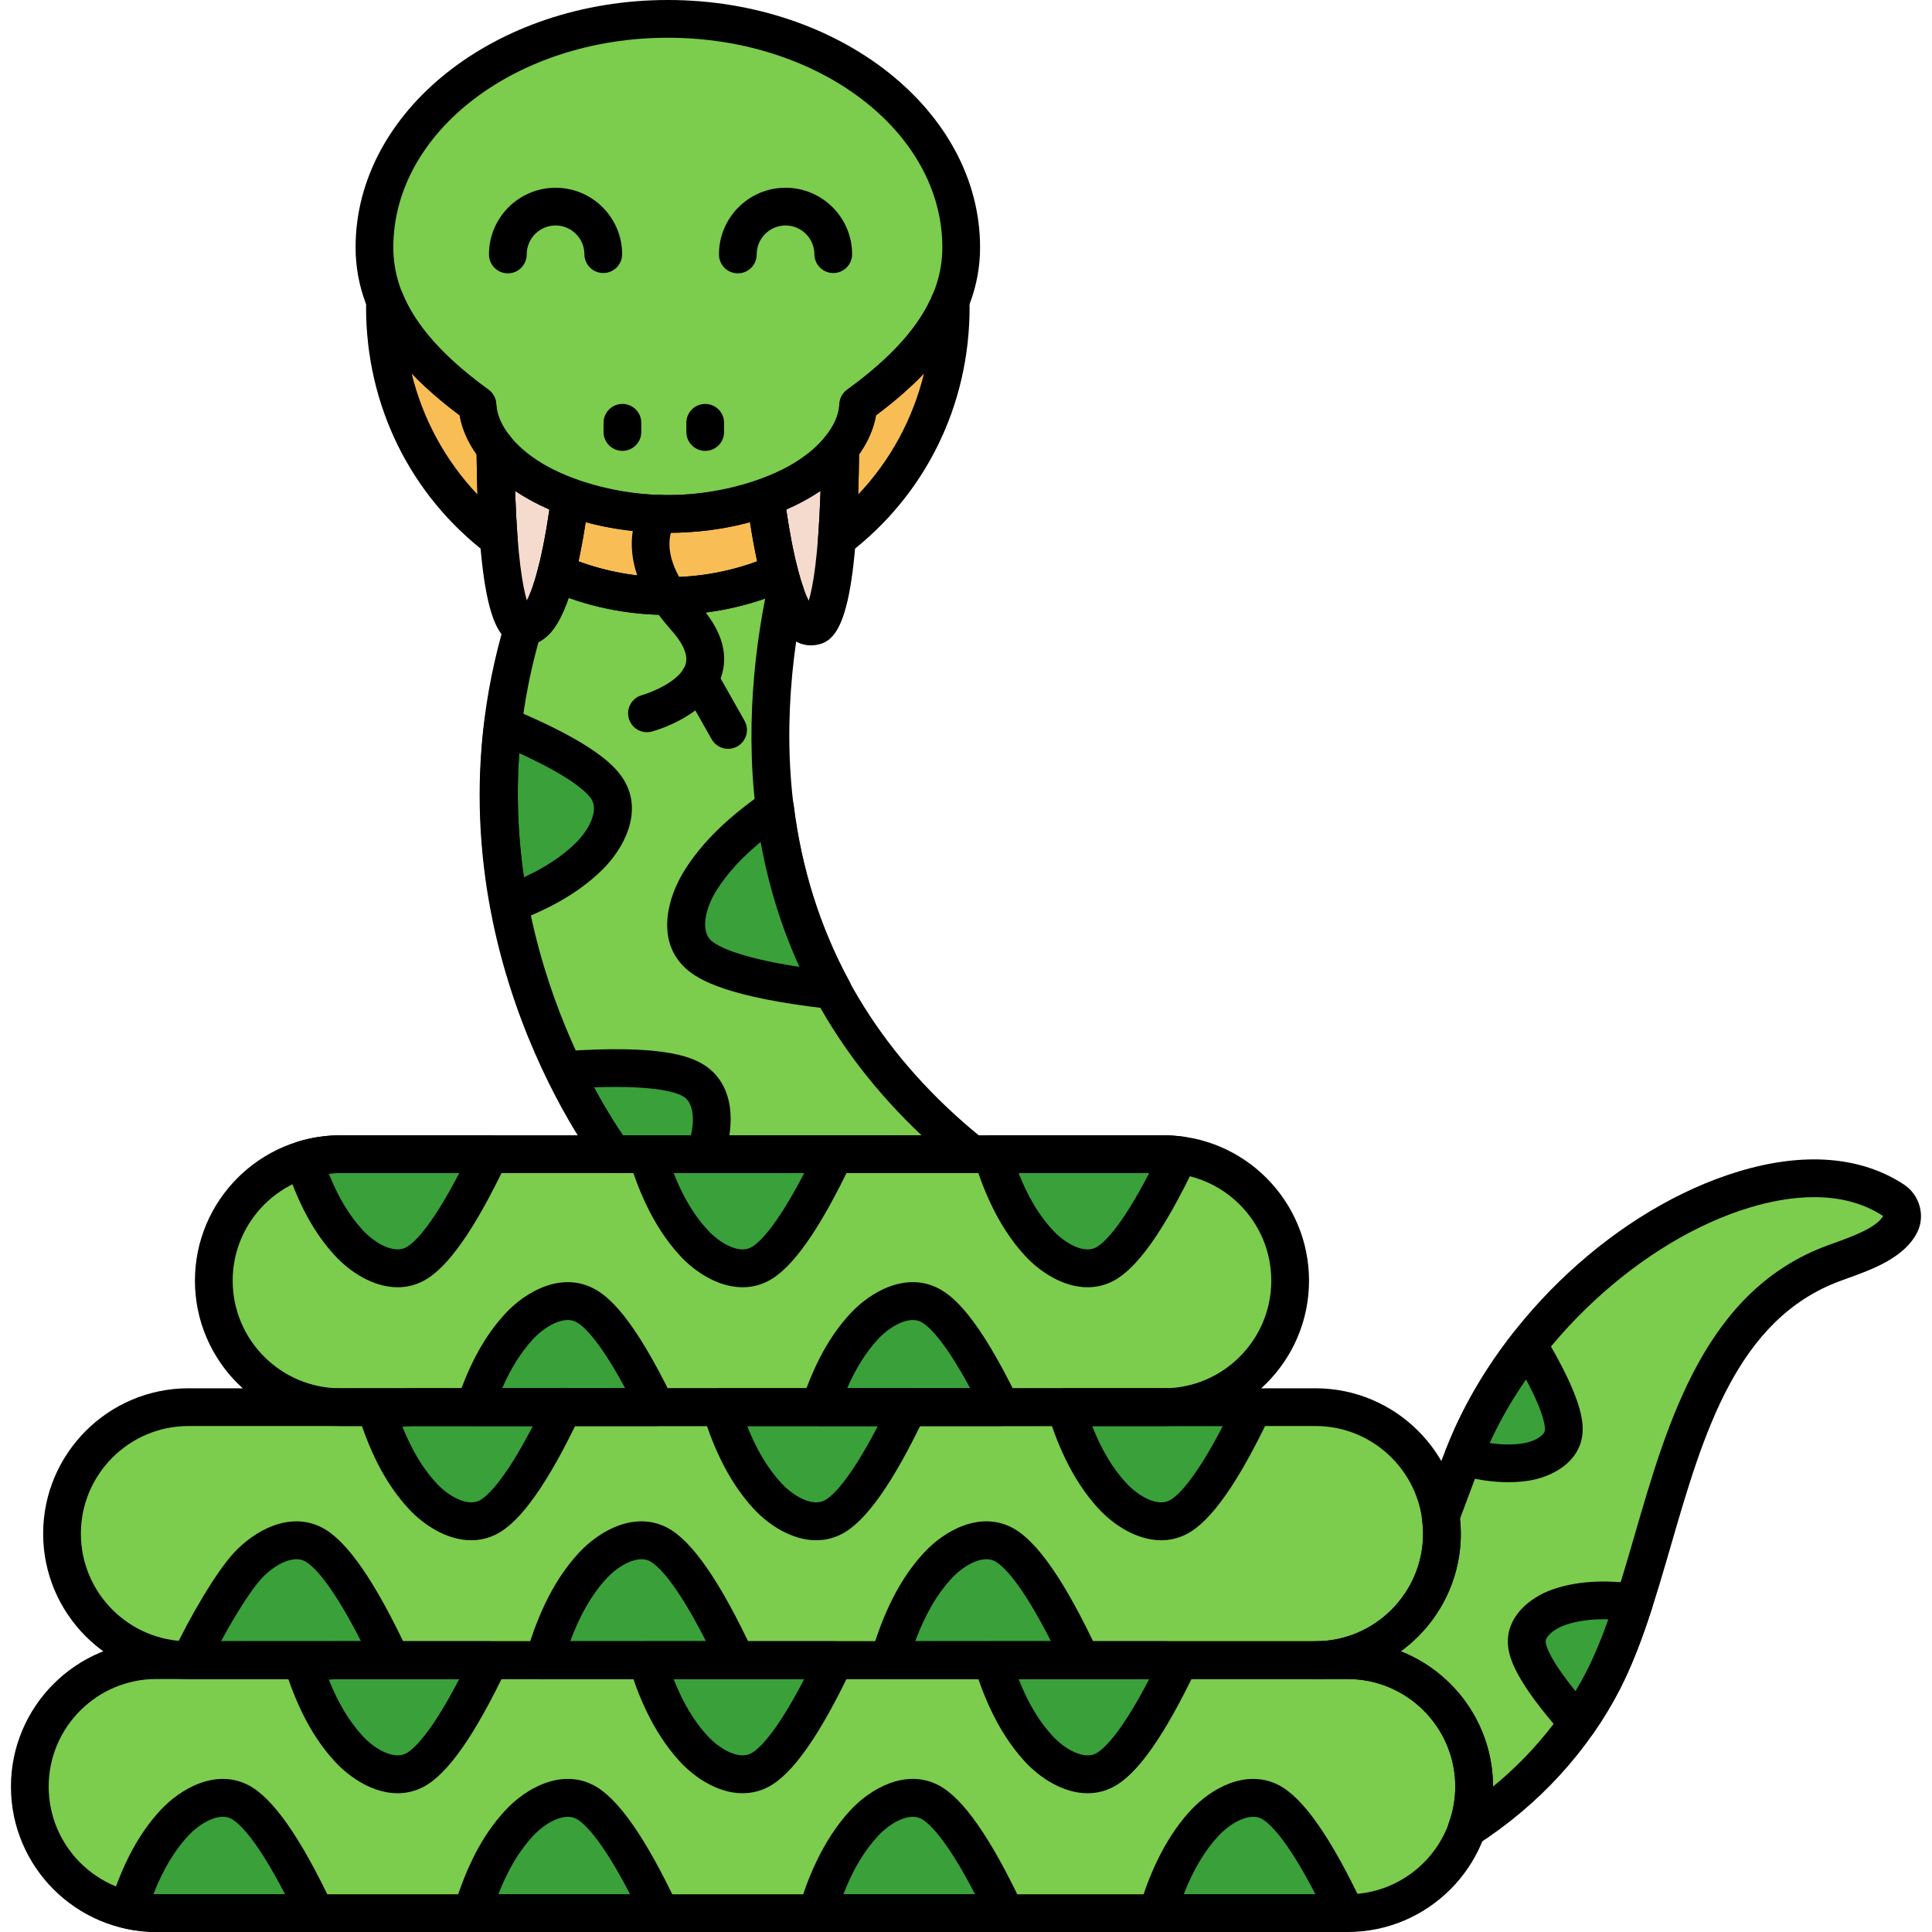
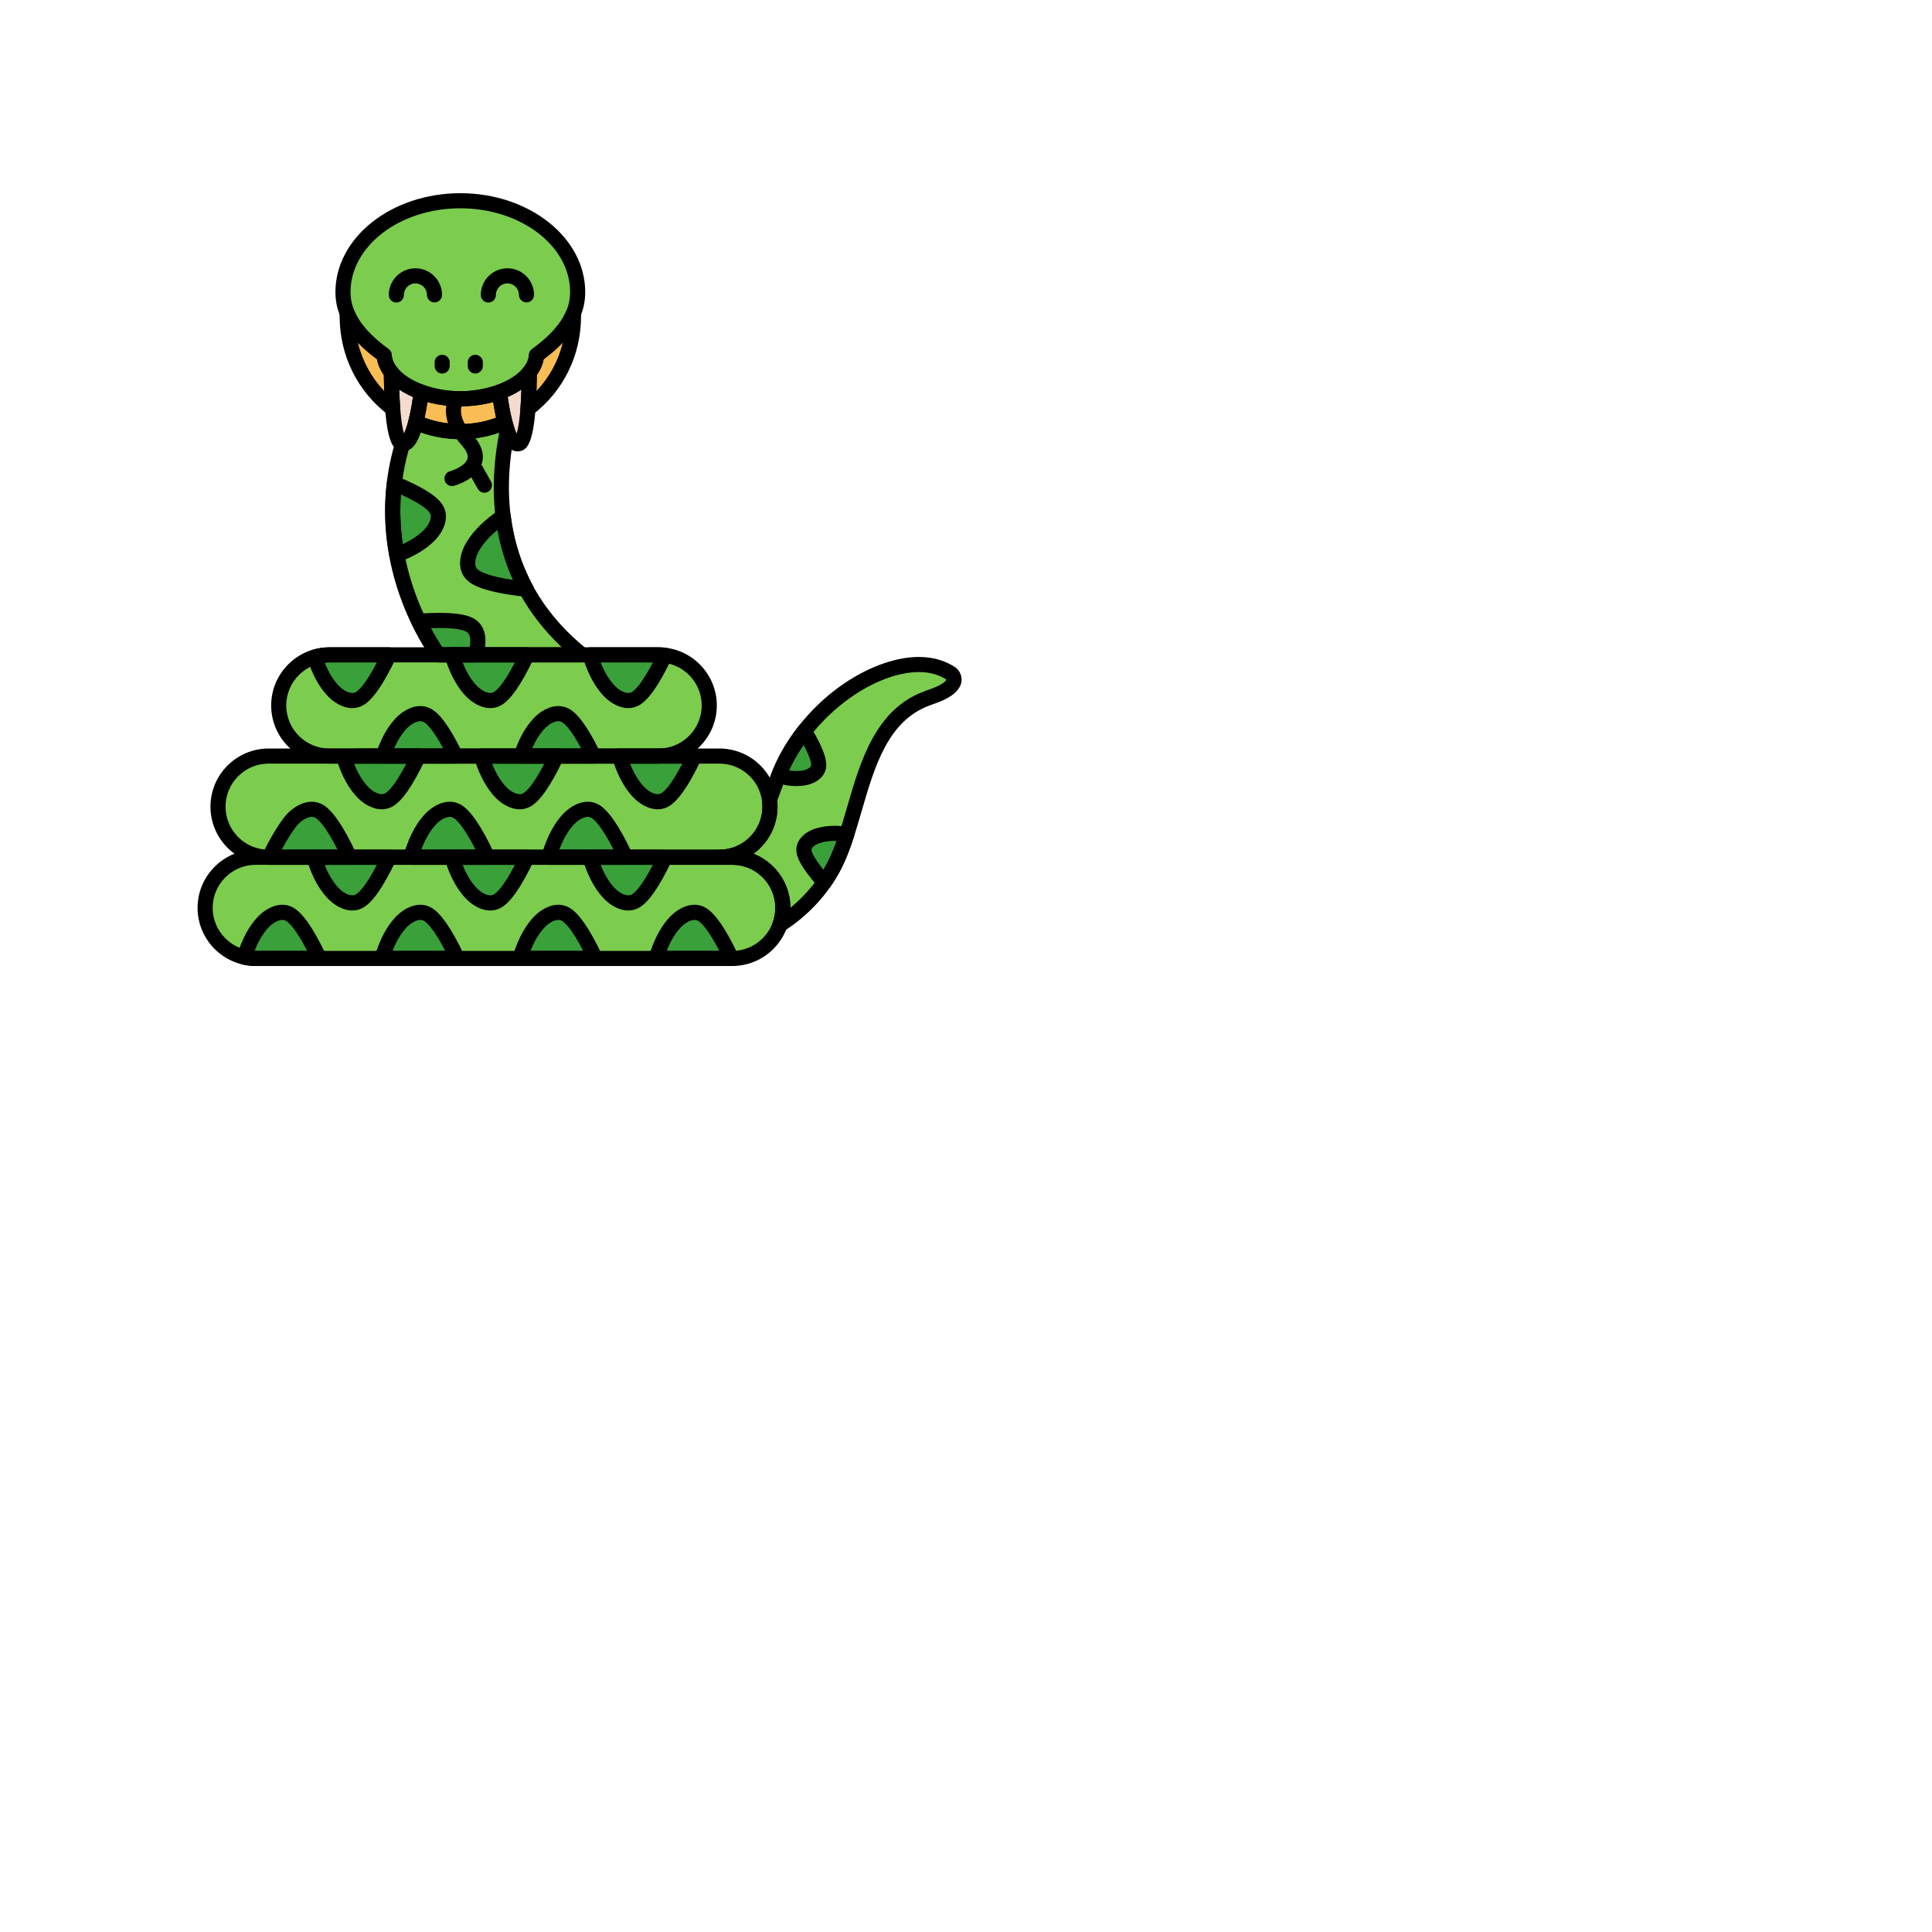
- <svg xmlns="http://www.w3.org/2000/svg" enable-background="new 0 0 256 256" height="512" viewBox="0 0 256 256" width="512">
+ <svg xmlns="http://www.w3.org/2000/svg" enable-background="new 0 0 512 512" height="100" viewBox="-64 -64 640 640" width="100">
  <path d="m174.305 219.978h-149.327c-9.219 0-16.761-7.543-16.761-16.761 0-9.219 7.543-16.761 16.761-16.761h149.327c9.219 0 16.761 7.543 16.761 16.761 0 9.218-7.543 16.761-16.761 16.761z" fill="#7ccc4e" />
  <path d="m178.571 253.5h-157.859c-9.219 0-16.761-7.543-16.761-16.761 0-9.219 7.543-16.761 16.761-16.761h157.86c9.219 0 16.761 7.543 16.761 16.761-.001 9.218-7.543 16.761-16.762 16.761z" fill="#7ccc4e" />
  <path d="m170.952 169.694c0-9.219-7.543-16.761-16.761-16.761h-109.1c-9.219 0-16.761 7.543-16.761 16.761 0 9.219 7.543 16.761 16.761 16.761h109.1c9.219 0 16.761-7.542 16.761-16.761z" fill="#7ccc4e" />
  <path d="m104.075 78.621c-.3-.856-.578-1.789-.831-2.772.004.015.007.031.011.046-4.499 1.969-9.45 3.067-14.652 3.083l-1.99-.046c-4.557-.23-8.9-1.291-12.887-3.036.004-.015.007-.031.011-.046-1.043 4.058-2.481 7.356-4.384 7.147-11.722 39.135 11.901 69.937 11.901 69.937h47.541c-28.925-23.217-28.851-54.26-24.72-74.313z" fill="#7ccc4e" />
  <path d="m127.365 32.777c0-16.722-17.404-30.277-38.874-30.277s-38.874 13.556-38.874 30.277c0 8.745 6.031 15.358 13.643 20.885.402 7.31 10.831 14.438 25.231 14.438s24.828-7.128 25.231-14.438c7.612-5.527 13.643-12.139 13.643-20.885z" fill="#7ccc4e" />
  <path d="m250.914 159.048c-15.36-10.107-45.832 7.425-56.415 32.483-1.282 3.034-2.39 6.263-3.607 9.416.102.744.173 1.498.173 2.269 0 9.219-7.542 16.761-16.761 16.761h1.266 3c9.219 0 16.761 7.542 16.761 16.761 0 1.971-.363 3.857-.995 5.618 7.63-4.903 14.032-11.71 18.147-19.799 8.804-17.308 8.959-47.273 30.539-55.188 3.221-1.181 7.373-2.473 8.771-5.173.569-1.097.154-2.468-.879-3.148z" fill="#7ccc4e" />
  <g fill="#3aa03a">
    <path d="m206.5 212.988c-2.15.76-4.356 2.503-4.191 4.778.184 2.544 3.476 6.831 6.737 10.509 1.271-1.824 2.427-3.73 3.439-5.717 1.563-3.073 2.852-6.55 4.038-10.228-3.403-.404-6.827-.472-10.023.658z" />
    <path d="m207.19 189.791c.286-2.543-2.183-7.385-4.724-11.608-3.214 4.086-5.952 8.579-7.966 13.349-.206.489-.403.989-.601 1.487 2.736.732 5.517 1.139 8.296.703 2.252-.355 4.74-1.665 4.995-3.931z" />
    <path d="m45.092 152.933c-1.686 0-3.314.258-4.852.726 1.331 4.057 3.11 7.909 5.981 11.025 2.225 2.416 5.785 4.347 8.703 2.84 3.215-1.66 6.964-8.275 9.963-14.591z" />
    <path d="m85.727 152.933c1.356 4.321 3.164 8.451 6.204 11.751 2.226 2.416 5.785 4.347 8.703 2.84 3.215-1.66 6.964-8.275 9.963-14.591z" />
    <path d="m154.191 152.933h-22.751c1.356 4.321 3.164 8.451 6.204 11.751 2.225 2.416 5.785 4.347 8.703 2.84 3.192-1.648 6.908-8.177 9.896-14.451-.674-.083-1.356-.14-2.052-.14z" />
    <path d="m54.843 186.455c-1.686 0-3.314.258-4.852.726 1.331 4.057 3.11 7.909 5.981 11.025 2.225 2.416 5.785 4.347 8.703 2.84 3.215-1.66 6.964-8.275 9.963-14.591z" />
    <path d="m95.479 186.455c1.356 4.321 3.164 8.451 6.204 11.751 2.225 2.416 5.785 4.347 8.703 2.84 3.215-1.66 6.964-8.275 9.963-14.591z" />
    <path d="m163.943 186.455h-22.752c1.356 4.321 3.164 8.451 6.204 11.751 2.225 2.416 5.785 4.347 8.703 2.84 3.192-1.648 6.908-8.177 9.896-14.451-.673-.083-1.355-.14-2.051-.14z" />
    <path d="m45.092 219.978c-1.686 0-3.314.258-4.852.726 1.331 4.057 3.11 7.909 5.981 11.025 2.225 2.416 5.785 4.347 8.703 2.84 3.215-1.66 6.964-8.275 9.963-14.591z" />
    <path d="m85.727 219.978c1.356 4.321 3.164 8.451 6.204 11.751 2.226 2.416 5.785 4.347 8.703 2.84 3.215-1.66 6.964-8.275 9.963-14.591z" />
    <path d="m154.191 219.978h-22.751c1.356 4.321 3.164 8.451 6.204 11.751 2.225 2.416 5.785 4.347 8.703 2.84 3.192-1.648 6.908-8.177 9.896-14.451-.674-.084-1.356-.14-2.052-.14z" />
    <path d="m41.514 204.628c-2.918-1.506-6.477.425-8.703 2.84-2.176 2.362-5.585 8.219-7.583 12.509h26.605c-3.055-6.535-6.975-13.621-10.319-15.349z" />
    <path d="m78.523 207.469c-3.218 3.493-5.055 7.914-6.435 12.509h25.457c-3.055-6.536-6.975-13.622-10.319-15.349-2.918-1.507-6.477.424-8.703 2.84z" />
    <path d="m124.235 207.469c-3.218 3.493-5.055 7.914-6.435 12.509h25.457c-3.055-6.536-6.975-13.622-10.319-15.349-2.918-1.507-6.477.424-8.703 2.84z" />
    <path d="m23.059 241.6c-2.971 3.225-4.768 7.24-6.114 11.454 1.213.282 2.471.445 3.767.445h21.084c-3.011-6.361-6.793-13.066-10.034-14.74-2.919-1.505-6.478.426-8.703 2.841z" />
    <path d="m68.771 241.6c-3.075 3.338-4.889 7.525-6.25 11.899h24.986c-3.011-6.361-6.793-13.066-10.034-14.74-2.917-1.505-6.476.426-8.702 2.841z" />
    <path d="m114.483 241.6c-3.075 3.338-4.889 7.525-6.25 11.899h24.986c-3.01-6.361-6.793-13.066-10.034-14.74-2.917-1.505-6.476.426-8.702 2.841z" />
    <path d="m178.323 253.5c-3.011-6.361-6.793-13.066-10.034-14.74-2.918-1.506-6.477.425-8.703 2.84-3.075 3.338-4.889 7.525-6.25 11.899h24.987z" />
    <path d="m68.771 175.775c-2.788 3.026-4.54 6.751-5.858 10.68h24.009c-2.906-5.976-6.414-11.954-9.448-13.521-2.918-1.506-6.477.425-8.703 2.841z" />
    <path d="m114.483 175.775c-2.788 3.026-4.54 6.751-5.858 10.68h24.009c-2.906-5.976-6.414-11.954-9.448-13.521-2.918-1.506-6.477.425-8.703 2.841z" />
    <path d="m93.345 152.933c.086-.219.182-.432.261-.654 1.118-3.162 1.15-7.247-1.632-9.043-2.947-1.903-10.295-1.932-17.249-1.442 3.409 7.056 6.53 11.139 6.53 11.139z" />
    <path d="m66.64 96.131c-1.013 8.563-.505 16.542.818 23.65 3.921-1.494 7.609-3.402 10.554-6.274 2.402-2.341 4.238-5.991 2.538-8.832-1.715-2.867-7.762-5.976-13.91-8.544z" />
    <path d="m110.352 131.219c-4.358-8.031-6.677-16.282-7.657-24.216-3.883 2.695-7.402 5.75-9.838 9.592-1.971 3.109-2.975 7.4-.36 9.83 2.692 2.502 10.344 3.949 17.855 4.794z" />
  </g>
  <path d="m65.645 59.359c.083 10.292.764 23.231 3.66 23.64 3.483.492 5.421-10.761 6.232-17.073-4.361-1.587-7.781-3.914-9.892-6.567z" fill="#f4dbce" />
  <path d="m101.445 65.926c.811 6.312 2.75 17.565 6.232 17.073 2.896-.409 3.578-13.348 3.66-23.64-2.11 2.653-5.53 4.98-9.892 6.567z" fill="#f4dbce" />
  <path d="m65.645 59.359c-1.43-1.799-2.277-3.739-2.385-5.696-5.411-3.928-10.009-8.41-12.224-13.811-.009.298-.029.59-.029.892 0 12.549 5.927 23.686 15.081 30.658-.293-3.844-.411-8.132-.443-12.043z" fill="#f9bd55" />
  <path d="m101.445 65.926c-3.718 1.352-8.102 2.175-12.953 2.175s-9.235-.823-12.953-2.175c-.364 2.832-.956 6.654-1.811 9.969 4.531 1.983 9.521 3.086 14.765 3.086 5.243 0 10.233-1.102 14.765-3.086-.858-3.315-1.45-7.137-1.813-9.969z" fill="#f9bd55" />
  <path d="m125.946 39.851c-2.215 5.401-6.813 9.883-12.224 13.811-.108 1.958-.955 3.898-2.385 5.696-.031 3.912-.15 8.2-.443 12.043 9.154-6.972 15.081-18.109 15.081-30.658 0-.301-.021-.594-.029-.892z" fill="#f9bd55" />
  <path d="m174.305 222.478h-149.327c-10.621 0-19.261-8.641-19.261-19.261 0-10.621 8.641-19.262 19.261-19.262h149.327c10.621 0 19.261 8.641 19.261 19.262 0 10.62-8.641 19.261-19.261 19.261zm-149.327-33.523c-7.864 0-14.261 6.397-14.261 14.262 0 7.863 6.397 14.261 14.261 14.261h149.327c7.864 0 14.261-6.397 14.261-14.261s-6.397-14.262-14.261-14.262z" />
  <path d="m178.571 256h-157.86c-10.621 0-19.261-8.641-19.261-19.261 0-10.621 8.64-19.262 19.261-19.262h157.86c10.621 0 19.261 8.641 19.261 19.261.001 10.621-8.64 19.262-19.261 19.262zm-157.86-33.522c-7.863 0-14.261 6.397-14.261 14.261s6.397 14.262 14.261 14.262h157.86c7.864 0 14.261-6.397 14.261-14.261s-6.397-14.262-14.261-14.262z" />
  <path d="m154.191 188.955h-109.1c-10.621 0-19.261-8.641-19.261-19.261 0-10.621 8.641-19.262 19.261-19.262h109.1c10.621 0 19.261 8.641 19.261 19.262.001 10.62-8.64 19.261-19.261 19.261zm-109.1-33.522c-7.864 0-14.261 6.397-14.261 14.262 0 7.863 6.397 14.261 14.261 14.261h109.1c7.864 0 14.261-6.397 14.261-14.261s-6.397-14.262-14.261-14.262z" />
  <path d="m128.795 155.433h-47.54c-.777 0-1.511-.361-1.984-.979-.996-1.299-24.263-32.275-12.312-72.176.307-1.022 1.221-1.723 2.259-1.778.3-.332 1.135-1.526 2.098-5.273.343-1.335 1.7-2.146 3.036-1.801.294.074.563.198.8.36 3.685 1.555 7.581 2.445 11.588 2.647l1.922.045c4.567-.015 9.062-.939 13.301-2.749.204-.124.429-.22.672-.281 1.335-.335 2.687.443 3.03 1.777.241.937.499 1.801.769 2.568.15.428.181.888.089 1.332-4.252 20.64-3.569 49.86 23.836 71.857.827.664 1.146 1.777.793 2.778s-1.296 1.673-2.357 1.673zm-46.252-5h39.569c-23.868-22.505-24.715-50.57-20.724-71.122-4.101 1.426-8.385 2.153-12.777 2.167l-2.056-.048c-3.872-.194-7.614-.934-11.193-2.201-.76 2.242-1.999 4.851-4.009 5.855-9.23 33.057 7.5 59.966 11.19 65.349z" />
  <path d="m85.726 97.02c-1.097 0-2.104-.729-2.409-1.838-.367-1.331.416-2.707 1.747-3.073 1.293-.363 5.146-1.903 5.792-4.119.429-1.472-.797-3.251-1.901-4.485-7.029-7.857-5.471-13.812-3.917-16.663.661-1.213 2.178-1.66 3.392-.999 1.212.661 1.659 2.18.998 3.392-2.043 3.749.642 8.017 3.254 10.937 2.84 3.175 3.839 6.282 2.97 9.236-1.548 5.261-8.476 7.307-9.26 7.522-.223.06-.446.09-.666.09z" />
  <path d="m88.491 70.601c-14.118 0-26.101-6.878-27.588-15.569-6.17-4.609-13.786-11.78-13.786-22.254 0-18.074 18.561-32.778 41.374-32.778s41.374 14.704 41.374 32.777c0 10.475-7.616 17.645-13.786 22.254-1.487 8.692-13.47 15.57-27.588 15.57zm0-65.601c-20.056 0-36.374 12.461-36.374 27.777 0 6.62 4.007 12.614 12.612 18.861.609.442.986 1.135 1.027 1.886.392 7.117 12.296 12.076 22.735 12.076s22.343-4.959 22.734-12.076c.041-.751.418-1.443 1.027-1.886 8.604-6.247 12.612-12.24 12.612-18.861.001-15.316-16.316-27.777-36.373-27.777z" />
  <path d="m69.531 85.516c-.191 0-.383-.014-.576-.041-2.837-.401-5.623-2.746-5.81-26.096-.008-1.067.661-2.021 1.667-2.378 1.004-.354 2.126-.033 2.79.802 1.859 2.337 4.98 4.388 8.79 5.773 1.099.4 1.774 1.508 1.625 2.668-1.974 15.372-4.916 17.615-5.883 18.352-.795.606-1.685.92-2.603.92zm-1.274-20.458c.29 8.866 1.038 12.816 1.565 14.539.829-1.632 1.99-5.267 2.974-12.072-1.655-.719-3.175-1.546-4.539-2.467z" />
  <path d="m66.088 73.901c-.537 0-1.071-.173-1.515-.511-10.21-7.776-16.066-19.676-16.066-32.647 0-.229.009-.455.019-.68l.011-.286c.035-1.18.891-2.175 2.052-2.386 1.162-.212 2.312.42 2.76 1.512 1.759 4.287 5.481 8.453 11.379 12.735.609.442.986 1.135 1.027 1.886.077 1.395.698 2.834 1.846 4.278.347.437.539.978.543 1.536.037 4.568.183 8.563.435 11.872.075.982-.434 1.916-1.298 2.387-.373.204-.784.304-1.193.304zm-11.549-24.454c1.465 6.043 4.455 11.563 8.732 16.079-.058-1.675-.097-3.452-.118-5.324-1.173-1.655-1.936-3.412-2.246-5.17-2.466-1.85-4.585-3.708-6.368-5.585z" />
  <path d="m88.491 81.48c-5.466 0-10.771-1.108-15.768-3.296-1.124-.492-1.725-1.727-1.418-2.915.841-3.257 1.417-7.052 1.752-9.662.097-.753.53-1.422 1.179-1.816.648-.396 1.442-.473 2.155-.215 3.692 1.344 7.763 2.024 12.099 2.024 4.335 0 8.406-.681 12.099-2.024.712-.258 1.506-.182 2.155.215.649.395 1.083 1.063 1.179 1.816.335 2.608.911 6.402 1.753 9.662.307 1.188-.294 2.423-1.418 2.915-4.996 2.188-10.3 3.296-15.767 3.296zm-11.838-7.101c3.79 1.396 7.763 2.102 11.838 2.102 4.076 0 8.049-.706 11.838-2.102-.381-1.757-.696-3.55-.947-5.18-3.425.931-7.075 1.401-10.891 1.401s-7.466-.47-10.891-1.401c-.251 1.63-.566 3.423-.947 5.18z" />
  <path d="m110.894 73.901c-.409 0-.82-.101-1.194-.304-.865-.471-1.374-1.405-1.298-2.387.252-3.308.399-7.302.436-11.872.004-.559.196-1.1.543-1.537 1.147-1.442 1.768-2.881 1.845-4.277.041-.751.418-1.443 1.027-1.886 5.898-4.281 9.621-8.447 11.38-12.736.448-1.092 1.596-1.722 2.76-1.511 1.161.211 2.017 1.206 2.052 2.386l.011.286c.01.225.019.45.019.68 0 12.972-5.856 24.871-16.066 32.647-.445.339-.979.511-1.515.511zm2.935-13.699c-.021 1.872-.06 3.649-.118 5.323 4.277-4.515 7.267-10.035 8.732-16.079-1.784 1.878-3.902 3.735-6.369 5.586-.31 1.758-1.072 3.516-2.245 5.17z" />
  <path d="m107.451 85.516c-.917 0-1.808-.313-2.603-.92-.967-.736-3.908-2.979-5.883-18.352-.149-1.159.526-2.268 1.625-2.668 3.809-1.386 6.931-3.437 8.791-5.774.665-.834 1.787-1.153 2.79-.8 1.006.355 1.675 1.31 1.667 2.377-.188 23.35-2.973 25.694-5.811 26.096-.193.027-.385.041-.576.041zm-3.265-17.992c.985 6.807 2.146 10.44 2.975 12.072.527-1.723 1.275-5.674 1.565-14.539-1.365.922-2.885 1.749-4.54 2.467z" />
  <path d="m96.477 99.224c-.872 0-1.719-.456-2.179-1.27l-3.811-6.738c-.68-1.202-.256-2.727.946-3.406 1.2-.683 2.727-.257 3.407.945l3.811 6.738c.68 1.202.256 2.727-.946 3.406-.389.221-.811.325-1.228.325z" />
  <path d="m97.768 36.22c-1.377 0-2.496-1.114-2.5-2.492-.016-4.864 3.929-8.834 8.793-8.851h.027c4.853 0 8.808 3.938 8.824 8.794.004 1.381-1.111 2.503-2.492 2.508-.002 0-.005 0-.008 0-1.377 0-2.496-1.114-2.5-2.492-.007-2.103-1.721-3.81-3.823-3.81-.004 0-.008 0-.012 0-2.107.007-3.816 1.728-3.81 3.835.004 1.381-1.111 2.503-2.492 2.508-.002 0-.004 0-.007 0z" />
  <path d="m67.293 36.22c-1.377 0-2.496-1.114-2.5-2.492-.016-4.864 3.929-8.834 8.794-8.851h.027c4.853 0 8.808 3.938 8.823 8.794.004 1.381-1.111 2.503-2.492 2.508-.002 0-.005 0-.008 0-1.377 0-2.496-1.114-2.5-2.492-.007-2.103-1.721-3.81-3.823-3.81-.004 0-.008 0-.012 0-2.107.007-3.817 1.728-3.81 3.835.004 1.381-1.111 2.503-2.492 2.508-.002 0-.005 0-.007 0z" />
  <path d="m93.445 59.742c-1.381 0-2.5-1.119-2.5-2.5v-1.219c0-1.381 1.119-2.5 2.5-2.5s2.5 1.119 2.5 2.5v1.219c0 1.381-1.119 2.5-2.5 2.5z" />
  <path d="m82.474 59.742c-1.381 0-2.5-1.119-2.5-2.5v-1.219c0-1.381 1.119-2.5 2.5-2.5s2.5 1.119 2.5 2.5v1.219c0 1.381-1.119 2.5-2.5 2.5z" />
  <path d="m194.337 244.857c-.553 0-1.104-.183-1.558-.544-.838-.667-1.158-1.794-.795-2.802.562-1.566.848-3.172.848-4.772 0-7.864-6.397-14.262-14.261-14.262h-4.267c-1.381 0-2.5-1.119-2.5-2.5s1.119-2.5 2.5-2.5c7.864 0 14.261-6.397 14.261-14.261 0-.569-.048-1.183-.15-1.93-.057-.419-.007-.846.145-1.24.432-1.118.85-2.245 1.266-3.37.75-2.025 1.525-4.118 2.371-6.118 6.88-16.292 22.211-30.488 38.15-35.325 8.65-2.624 16.236-2.027 21.941 1.726 2.105 1.386 2.863 4.191 1.726 6.388-1.729 3.338-5.924 4.852-9.295 6.067l-.835.303c-13.769 5.05-18.191 20.289-22.467 35.027-2.003 6.903-3.896 13.425-6.704 18.947-4.224 8.304-10.802 15.485-19.024 20.77-.414.266-.883.396-1.352.396zm-8.733-26.05c7.149 2.814 12.225 9.787 12.229 17.924 5.228-4.286 9.468-9.496 12.423-15.307 2.595-5.102 4.423-11.402 6.359-18.073 4.408-15.19 9.403-32.407 25.547-38.327l.859-.312c2.375-.856 5.611-2.024 6.508-3.582-5.587-3.669-12.726-2.632-17.73-1.11-14.369 4.36-28.76 17.719-34.996 32.485-.801 1.896-1.523 3.846-2.288 5.909-.352.949-.704 1.9-1.064 2.846.078.706.115 1.34.115 1.958 0 6.401-3.141 12.085-7.962 15.589zm63.947-57.654h.01z" />
  <path d="m209.045 230.774c-.713 0-1.395-.305-1.871-.842-6.337-7.147-7.235-10.265-7.36-11.987-.272-3.775 2.981-6.3 5.851-7.313 3.954-1.399 8.036-1.155 11.151-.784.742.088 1.406.504 1.81 1.133s.504 1.406.275 2.117c-1.419 4.399-2.75 7.766-4.189 10.594-1.033 2.029-2.249 4.053-3.616 6.013-.438.629-1.14 1.021-1.905 1.066-.048.002-.097.003-.146.003zm3.448-16.212c-1.7 0-3.486.191-5.159.783v.001c-1.448.512-2.583 1.517-2.531 2.24.024.332.339 2.032 3.972 6.512.532-.887 1.027-1.78 1.482-2.674.977-1.92 1.909-4.142 2.872-6.854-.212-.006-.423-.008-.636-.008zm-5.993-1.574h.01z" />
  <path d="m199.831 196.401c-2.004 0-4.151-.318-6.578-.968-.689-.185-1.268-.655-1.588-1.293-.32-.639-.353-1.383-.088-2.047l.1-.251c.171-.432.343-.863.522-1.285 2.036-4.822 4.83-9.506 8.303-13.921.508-.646 1.3-.999 2.121-.949.82.052 1.562.502 1.986 1.206 4.945 8.221 5.26 11.457 5.067 13.177v.001c-.424 3.762-4.086 5.647-7.092 6.119-.897.141-1.81.211-2.753.211zm-2.458-5.196c1.636.247 3.083.259 4.435.046 1.517-.238 2.817-1.019 2.898-1.74.036-.324.037-1.977-2.511-6.755-1.894 2.74-3.508 5.567-4.822 8.449zm9.817-1.414h.01z" />
  <path d="m52.687 170.569c-3.212 0-6.301-2.016-8.306-4.192-2.754-2.989-4.826-6.783-6.517-11.938-.209-.639-.153-1.335.157-1.932s.847-1.043 1.49-1.239c1.818-.554 3.696-.835 5.581-.835h19.794c.857 0 1.655.439 2.113 1.164s.513 1.634.145 2.408c-4.242 8.935-7.864 14.084-11.074 15.741-1.115.575-2.257.823-3.383.823zm-9.118-15.053c1.253 3.127 2.707 5.54 4.489 7.474 1.633 1.773 4.121 3.144 5.717 2.313.861-.444 3.142-2.286 7.081-9.87h-15.765c-.508 0-1.016.027-1.522.083z" />
  <path d="m98.398 170.569c-3.212 0-6.3-2.016-8.305-4.192-3.761-4.081-5.654-9.2-6.751-12.696-.238-.759-.101-1.586.37-2.228s1.219-1.021 2.015-1.021h24.87c.857 0 1.655.439 2.113 1.164s.513 1.634.145 2.408c-4.242 8.935-7.865 14.084-11.074 15.741-1.114.576-2.256.824-3.383.824zm-9.144-15.136c1.263 3.192 2.707 5.593 4.517 7.557 1.633 1.773 4.12 3.141 5.717 2.313.862-.444 3.142-2.286 7.081-9.87z" />
  <path d="m144.111 170.569c-3.212 0-6.301-2.016-8.306-4.192-3.762-4.083-5.654-9.201-6.75-12.696-.238-.759-.101-1.586.37-2.228s1.219-1.021 2.015-1.021h22.751c.726 0 1.498.053 2.36.16.797.099 1.498.575 1.883 1.279.386.704.41 1.551.065 2.276-4.213 8.847-7.813 13.948-11.005 15.598-1.115.576-2.256.824-3.383.824zm-9.145-15.136c1.263 3.191 2.706 5.592 4.517 7.557 1.633 1.773 4.121 3.144 5.717 2.313.859-.443 3.14-2.283 7.081-9.87z" />
  <path d="m62.438 204.092c-3.211 0-6.3-2.016-8.305-4.192-2.754-2.989-4.826-6.783-6.517-11.938-.209-.639-.153-1.335.157-1.932s.847-1.043 1.49-1.239c1.818-.554 3.696-.835 5.581-.835h19.794c.857 0 1.655.439 2.113 1.164s.513 1.634.145 2.408c-4.242 8.936-7.865 14.084-11.075 15.74-1.115.576-2.257.824-3.383.824zm-9.117-15.054c1.253 3.127 2.707 5.54 4.489 7.474 1.633 1.773 4.121 3.136 5.716 2.313.862-.445 3.142-2.286 7.082-9.87h-15.765c-.508 0-1.016.027-1.522.083z" />
  <path d="m108.15 204.092c-3.211 0-6.3-2.016-8.305-4.192-3.761-4.081-5.654-9.2-6.751-12.696-.238-.759-.101-1.586.37-2.228s1.219-1.021 2.015-1.021h24.87c.857 0 1.655.439 2.113 1.164s.513 1.634.145 2.408c-4.242 8.936-7.865 14.084-11.075 15.74-1.114.577-2.256.825-3.382.825zm-9.144-15.137c1.263 3.192 2.707 5.593 4.517 7.557 1.634 1.774 4.121 3.135 5.717 2.313.862-.445 3.142-2.286 7.082-9.87z" />
  <path d="m153.862 204.092c-3.211 0-6.3-2.016-8.305-4.192-3.762-4.083-5.654-9.201-6.75-12.696-.238-.759-.101-1.586.37-2.228s1.219-1.021 2.015-1.021h22.751c.731 0 1.479.051 2.357.158.798.099 1.5.574 1.886 1.278.386.705.411 1.553.065 2.278-4.213 8.848-7.813 13.949-11.006 15.598-1.114.577-2.256.825-3.383.825zm-9.144-15.137c1.263 3.191 2.706 5.592 4.517 7.557 1.633 1.774 4.119 3.135 5.717 2.313.86-.444 3.14-2.283 7.081-9.87z" />
  <path d="m52.686 237.614c-3.211 0-6.3-2.016-8.305-4.192-2.754-2.989-4.826-6.783-6.517-11.938-.209-.639-.153-1.335.157-1.932s.847-1.043 1.49-1.239c1.818-.554 3.696-.835 5.581-.835h19.794c.857 0 1.655.439 2.113 1.164s.513 1.634.145 2.408c-4.242 8.934-7.864 14.082-11.074 15.74-1.115.576-2.258.824-3.384.824zm-9.117-15.053c1.253 3.127 2.707 5.54 4.489 7.474 1.633 1.773 4.119 3.133 5.717 2.313.862-.445 3.142-2.286 7.081-9.87h-15.765c-.508 0-1.016.027-1.522.083z" />
  <path d="m98.398 237.614c-3.211 0-6.3-2.016-8.305-4.192-3.761-4.081-5.654-9.2-6.751-12.696-.238-.759-.101-1.586.37-2.228s1.219-1.021 2.015-1.021h24.87c.857 0 1.655.439 2.113 1.164s.513 1.634.145 2.408c-4.242 8.934-7.864 14.082-11.074 15.74-1.114.577-2.257.825-3.383.825zm-9.144-15.136c1.263 3.192 2.707 5.593 4.517 7.557 1.633 1.773 4.12 3.133 5.717 2.313.862-.445 3.143-2.286 7.082-9.87z" />
  <path d="m144.11 237.614c-3.211 0-6.3-2.016-8.305-4.192-3.762-4.083-5.654-9.201-6.75-12.696-.238-.759-.101-1.586.37-2.228s1.219-1.021 2.015-1.021h22.751c.731 0 1.479.051 2.357.158.798.099 1.5.574 1.886 1.278.386.705.411 1.553.065 2.278-4.213 8.848-7.813 13.949-11.006 15.598-1.114.577-2.256.825-3.383.825zm-9.144-15.136c1.263 3.191 2.706 5.592 4.517 7.557 1.632 1.773 4.121 3.133 5.717 2.313.86-.444 3.14-2.283 7.081-9.87z" />
  <path d="m51.833 222.478h-26.605c-.854 0-1.649-.436-2.108-1.156-.459-.721-.519-1.625-.158-2.399 2.062-4.429 5.623-10.557 8.011-13.147 2.708-2.938 7.393-5.583 11.688-3.368l.001.001c3.299 1.704 7.041 7.105 11.437 16.512.362.774.303 1.68-.156 2.401-.46.719-1.255 1.156-2.11 1.156zm-22.547-5h18.551c-4.169-8.204-6.569-10.163-7.471-10.629-1.593-.82-4.083.541-5.717 2.314-1.327 1.44-3.483 4.822-5.363 8.315z" />
  <path d="m97.545 222.478h-25.457c-.791 0-1.534-.374-2.006-1.008-.472-.635-.616-1.455-.388-2.212 1.224-4.073 3.125-9.287 6.99-13.483 2.708-2.938 7.395-5.582 11.688-3.368 3.301 1.705 7.042 7.106 11.438 16.513.362.774.303 1.68-.156 2.401-.459.72-1.255 1.157-2.109 1.157zm-21.987-5h17.992c-4.169-8.205-6.569-10.163-7.471-10.629-1.593-.816-4.083.542-5.717 2.314-1.938 2.103-3.469 4.736-4.804 8.315z" />
  <path d="m143.257 222.478h-25.457c-.791 0-1.534-.374-2.006-1.008-.472-.635-.616-1.455-.388-2.212 1.224-4.073 3.125-9.287 6.991-13.483 2.708-2.938 7.393-5.583 11.688-3.368 3.3 1.705 7.042 7.106 11.438 16.513.362.774.303 1.68-.156 2.401-.46.72-1.255 1.157-2.11 1.157zm-21.987-5h17.992c-4.169-8.204-6.569-10.163-7.471-10.629-1.596-.82-4.083.541-5.717 2.314-1.937 2.103-3.469 4.736-4.804 8.315z" />
  <path d="m41.795 256h-21.084c-1.414 0-2.872-.172-4.331-.51-.68-.158-1.264-.593-1.609-1.2s-.42-1.331-.208-1.996c1.722-5.392 3.837-9.327 6.657-12.388 2.708-2.938 7.393-5.583 11.688-3.368 3.229 1.668 6.875 6.866 11.147 15.893.367.774.311 1.683-.147 2.406-.459.725-1.256 1.163-2.113 1.163zm-21.47-5.006c.129.004.258.006.386.006h17.062c-3.985-7.705-6.289-9.569-7.159-10.02-1.592-.823-4.083.541-5.717 2.314-1.814 1.97-3.296 4.457-4.572 7.7zm2.734-9.393h.01z" />
  <path d="m87.508 256h-24.987c-.795 0-1.542-.378-2.013-1.018-.471-.641-.61-1.466-.374-2.225 1.777-5.714 3.874-9.677 6.798-12.852 2.708-2.938 7.395-5.583 11.688-3.368 3.229 1.668 6.875 6.866 11.147 15.893.367.774.311 1.683-.147 2.406-.458.726-1.255 1.164-2.112 1.164zm-21.472-5h17.45c-3.985-7.705-6.289-9.569-7.159-10.02-1.591-.818-4.083.541-5.717 2.314-1.836 1.992-3.296 4.438-4.574 7.706z" />
  <path d="m133.22 256h-24.986c-.795 0-1.542-.378-2.013-1.018-.471-.641-.61-1.466-.374-2.225 1.103-3.547 3.008-8.736 6.798-12.852 2.708-2.938 7.394-5.584 11.688-3.368 3.23 1.668 6.876 6.866 11.147 15.893.367.774.311 1.683-.147 2.406-.459.726-1.256 1.164-2.113 1.164zm-21.472-5h17.45c-3.984-7.705-6.289-9.569-7.159-10.019-1.594-.822-4.083.54-5.717 2.313-1.836 1.993-3.296 4.438-4.574 7.706z" />
  <path d="m178.323 256h-24.986c-.795 0-1.542-.378-2.013-1.018-.471-.641-.61-1.466-.374-2.225 1.103-3.546 3.008-8.736 6.798-12.851 2.708-2.939 7.396-5.584 11.688-3.369 3.229 1.668 6.875 6.866 11.147 15.893.367.774.311 1.683-.147 2.406-.459.726-1.256 1.164-2.113 1.164zm-21.472-5h17.45c-3.985-7.705-6.289-9.569-7.159-10.02-1.593-.818-4.083.541-5.717 2.314-1.836 1.993-3.296 4.439-4.574 7.706z" />
  <path d="m86.922 188.955h-24.009c-.805 0-1.56-.387-2.03-1.04s-.596-1.493-.34-2.256c1.673-4.983 3.704-8.663 6.39-11.579 2.708-2.938 7.395-5.583 11.688-3.367 1.964 1.016 5.195 3.638 10.549 14.648.377.775.328 1.689-.129 2.42s-1.258 1.174-2.119 1.174zm-20.382-5h16.302c-3.605-6.711-5.71-8.384-6.515-8.8-1.594-.823-4.083.54-5.717 2.313-1.588 1.723-2.913 3.828-4.07 6.487z" />
  <path d="m132.634 188.955h-24.009c-.805 0-1.56-.387-2.03-1.04s-.596-1.492-.34-2.255c1.672-4.983 3.703-8.663 6.39-11.58 2.708-2.938 7.395-5.583 11.688-3.367 1.964 1.016 5.195 3.638 10.549 14.648.377.775.328 1.689-.129 2.42-.456.731-1.257 1.174-2.119 1.174zm-20.383-5h16.302c-3.605-6.711-5.711-8.384-6.515-8.8-1.594-.823-4.083.54-5.716 2.313-1.588 1.724-2.913 3.828-4.071 6.487z" />
  <path d="m93.345 155.433h-12.09c-.779 0-1.513-.363-1.986-.981-.133-.175-3.315-4.367-6.794-11.569-.361-.747-.328-1.624.088-2.342.416-.717 1.16-1.182 1.987-1.24 12.878-.907 16.887.612 18.781 1.835 4.128 2.665 3.999 8.118 2.633 11.978-.064.183-.136.358-.209.533l-.083.201c-.376.956-1.299 1.585-2.327 1.585zm-10.803-5h9.007c.497-2.065.348-4.271-.932-5.097-.796-.515-3.478-1.559-11.917-1.255 1.624 3.008 3.04 5.184 3.842 6.352z" />
  <path d="m67.459 122.28c-.423 0-.845-.107-1.223-.319-.646-.363-1.099-.994-1.234-1.723-1.514-8.13-1.798-16.34-.844-24.401.092-.778.545-1.469 1.222-1.865.677-.394 1.501-.451 2.224-.147 11.194 4.675 13.974 7.699 15.092 9.567 2.523 4.214-.005 9.047-2.938 11.905-2.841 2.77-6.466 4.936-11.409 6.819-.287.11-.589.164-.89.164zm1.343-22.48c-.395 5.453-.192 10.965.606 16.453 2.857-1.326 5.077-2.798 6.86-4.536 1.752-1.708 3.049-4.234 2.137-5.758-.468-.782-2.322-2.832-9.603-6.159z" />
  <path d="m110.353 133.719c-.093 0-.186-.005-.28-.016-13.682-1.539-17.554-3.845-19.277-5.446-3.851-3.578-2.434-9.239-.049-13 2.319-3.66 5.664-6.935 10.523-10.307.719-.501 1.647-.586 2.446-.229s1.353 1.106 1.46 1.976c1.035 8.371 3.515 16.221 7.373 23.329.444.818.396 1.816-.124 2.589-.467.695-1.247 1.104-2.072 1.104zm-9.499-22.206c-2.568 2.11-4.476 4.199-5.884 6.421-1.462 2.308-2.197 5.336-.771 6.661.727.675 3.27 2.233 11.824 3.536-2.382-5.239-4.113-10.802-5.169-16.618z" />
</svg>
